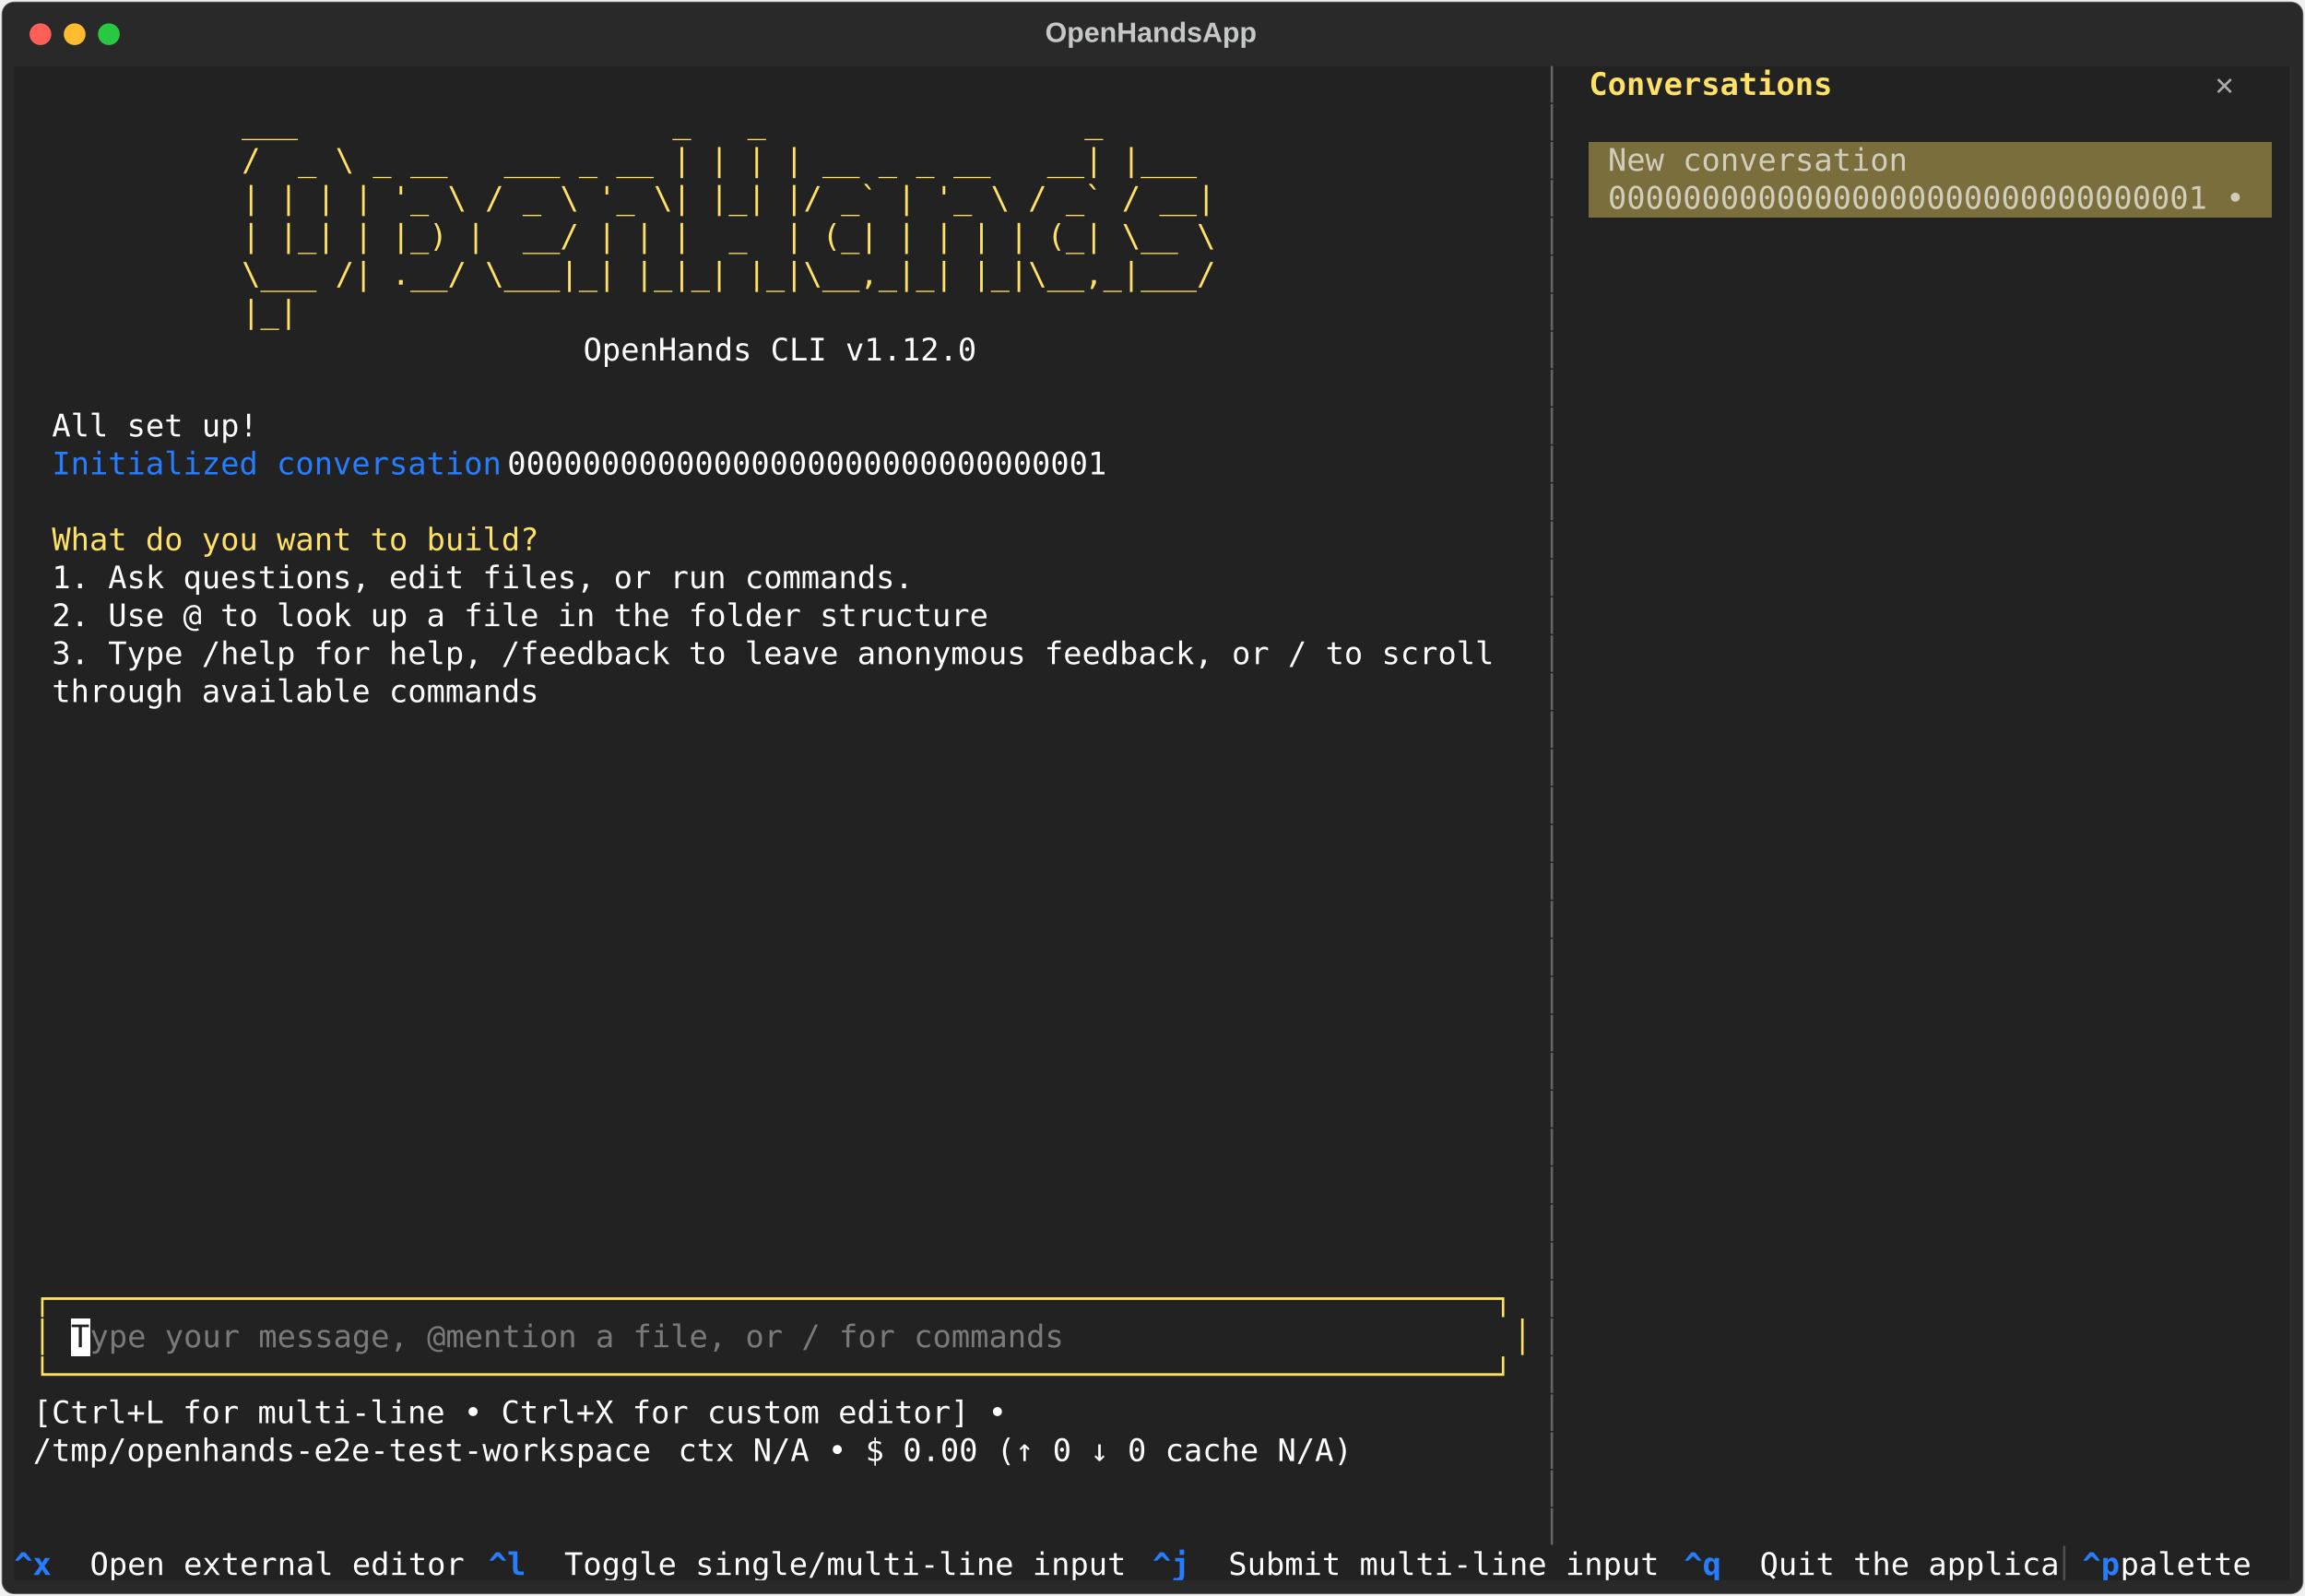
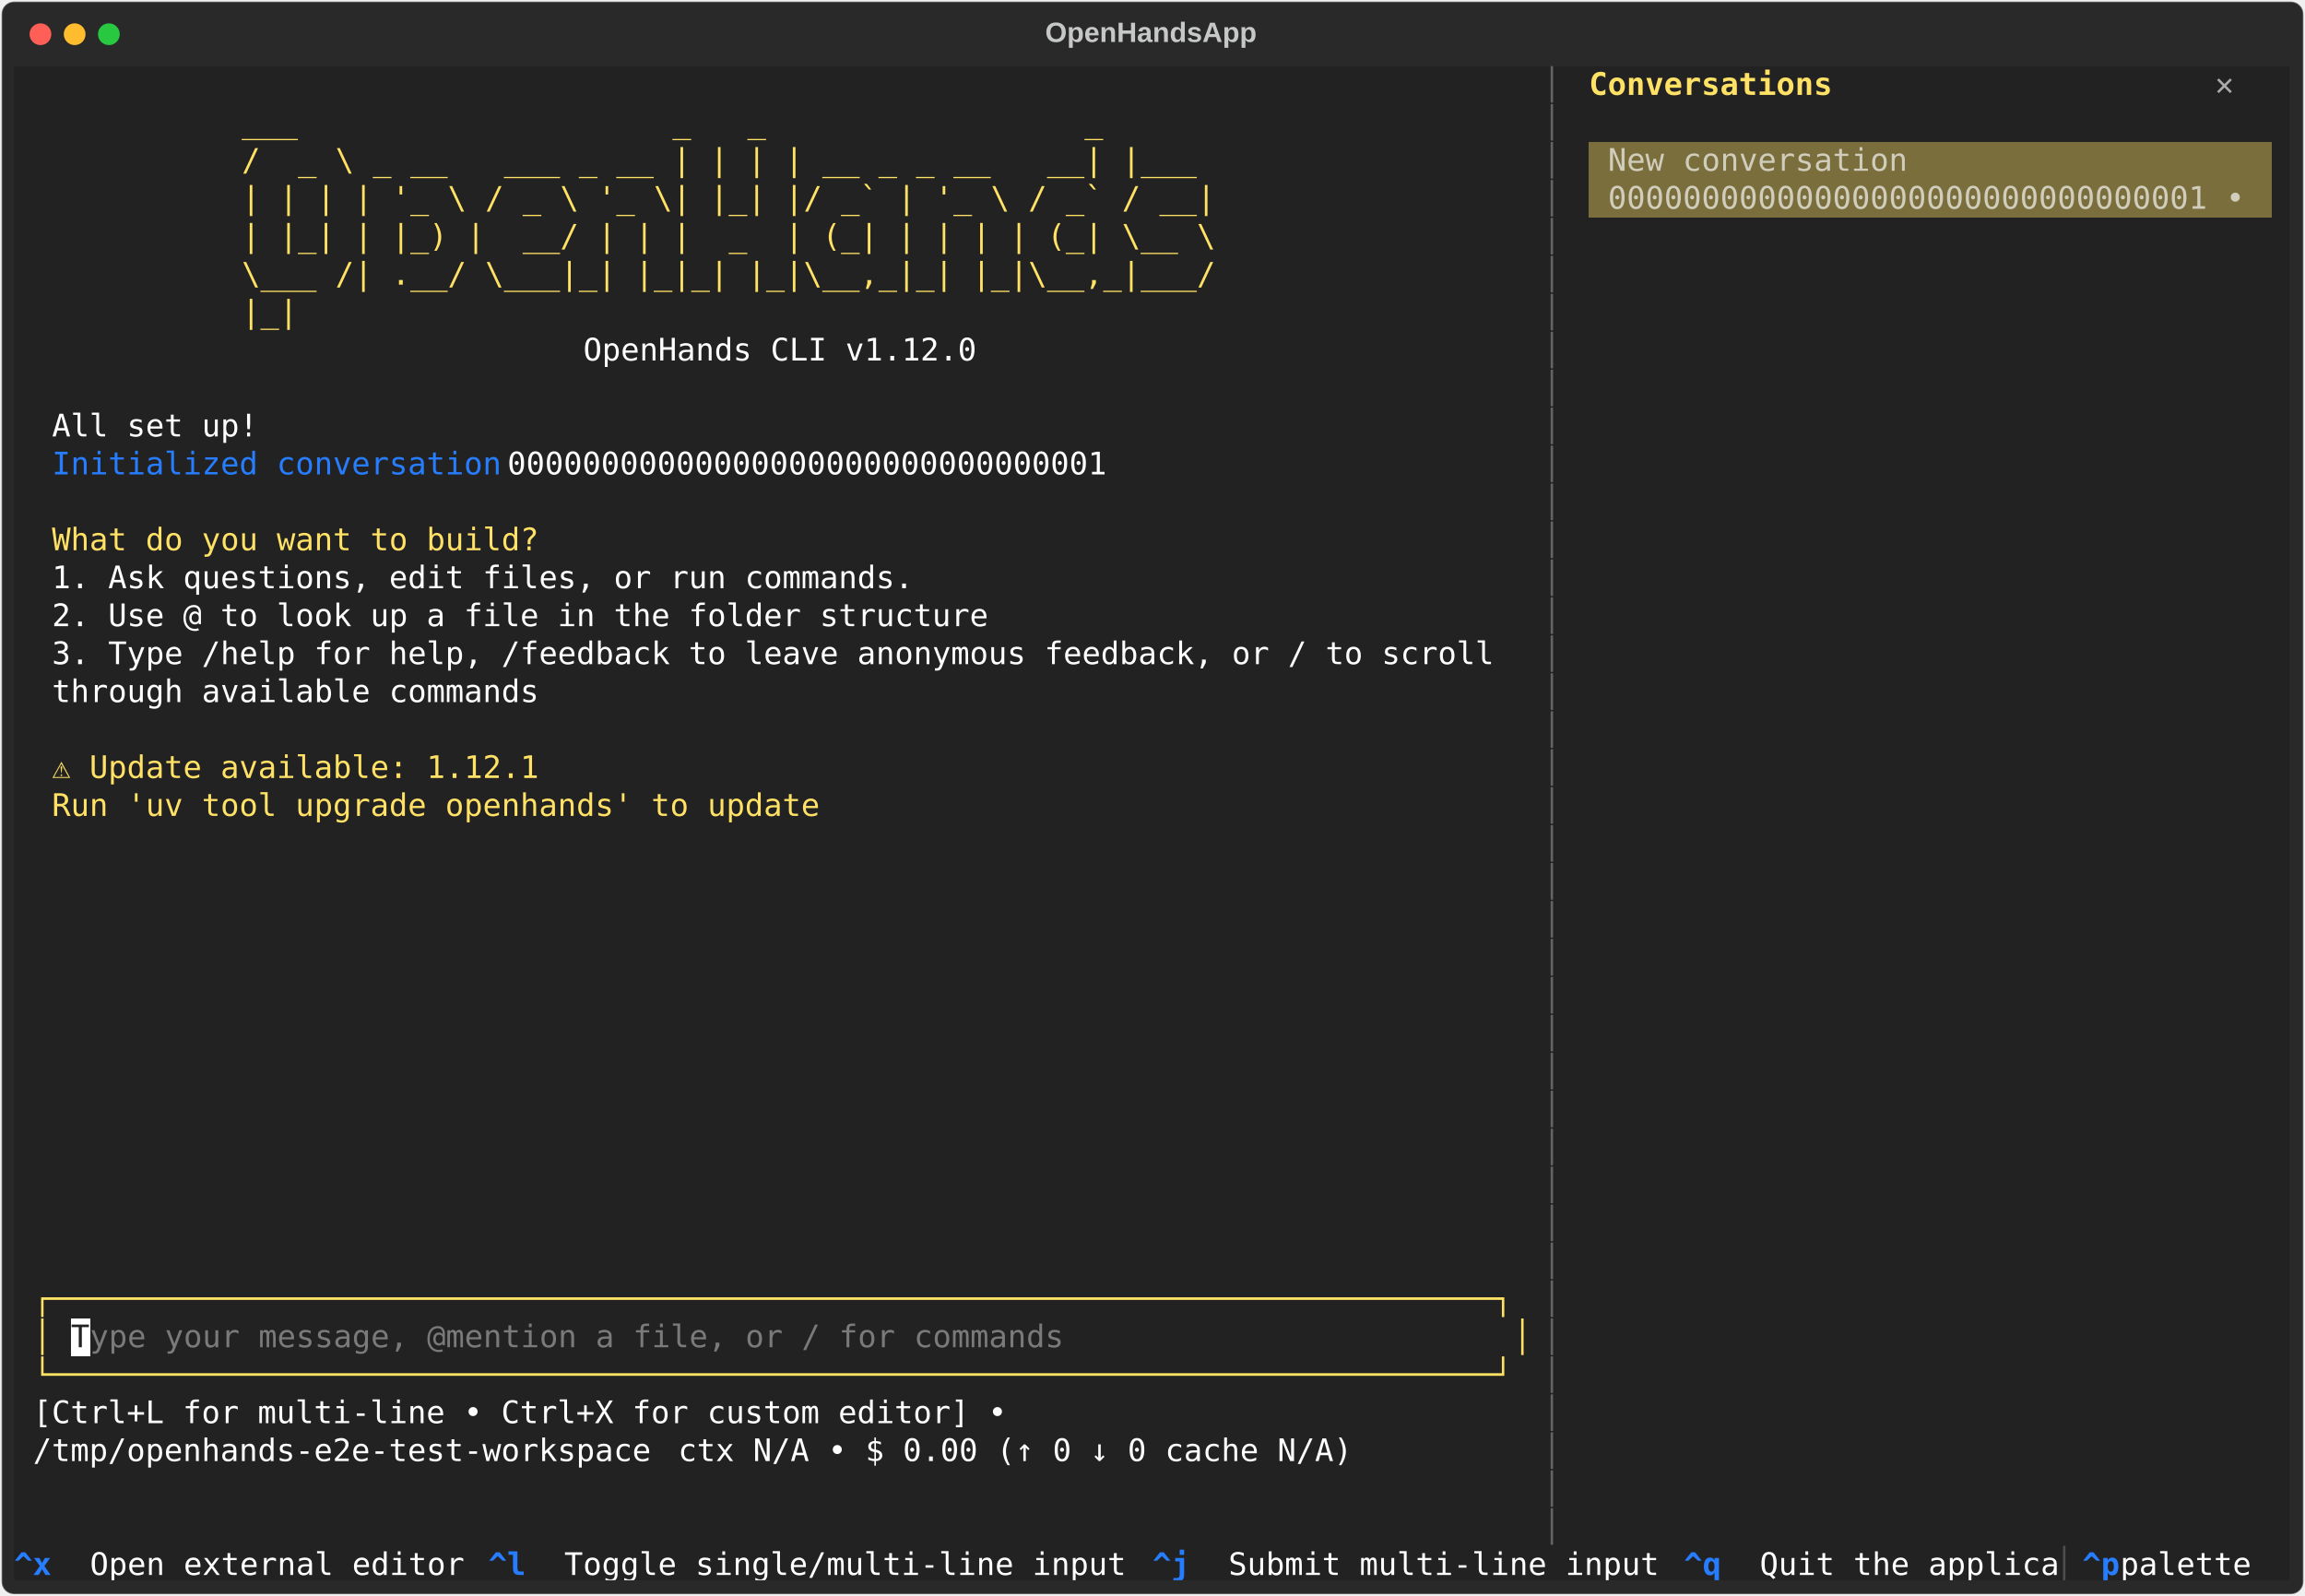
<svg xmlns="http://www.w3.org/2000/svg" class="rich-terminal" viewBox="0 0 1482 1026.0">
  <style>

    @font-face {
        font-family: "Fira Code";
        src: local("FiraCode-Regular"),
                url("https://cdnjs.cloudflare.com/ajax/libs/firacode/6.2.0/woff2/FiraCode-Regular.woff2") format("woff2"),
                url("https://cdnjs.cloudflare.com/ajax/libs/firacode/6.2.0/woff/FiraCode-Regular.woff") format("woff");
        font-style: normal;
        font-weight: 400;
    }
    @font-face {
        font-family: "Fira Code";
        src: local("FiraCode-Bold"),
                url("https://cdnjs.cloudflare.com/ajax/libs/firacode/6.2.0/woff2/FiraCode-Bold.woff2") format("woff2"),
                url("https://cdnjs.cloudflare.com/ajax/libs/firacode/6.2.0/woff/FiraCode-Bold.woff") format("woff");
        font-style: bold;
        font-weight: 700;
    }

    .terminal-matrix {
        font-family: Fira Code, monospace;
        font-size: 20px;
        line-height: 24.4px;
        font-variant-east-asian: full-width;
    }

    .terminal-title {
        font-size: 18px;
        font-weight: bold;
        font-family: arial;
    }

    .terminal-r1 { fill: #c5c8c6 }
.terminal-r2 { fill: #646464 }
.terminal-r3 { fill: #fee165;font-weight: bold }
.terminal-r4 { fill: #aaaaaa;font-weight: bold }
.terminal-r5 { fill: #ffe165 }
.terminal-r6 { fill: #d1cdbc }
.terminal-r7 { fill: #ffffff }
.terminal-r8 { fill: #277dff }
.terminal-r9 { fill: #fee165 }
.terminal-r10 { fill: #222222 }
.terminal-r11 { fill: #7a7a7a }
.terminal-r12 { fill: #277dff;font-weight: bold }
.terminal-r13 { fill: #4e4e4e }
    </style>
  <defs>
    <clipPath id="terminal-clip-terminal">
      <rect x="0" y="0" width="1463.0" height="975.0" />
    </clipPath>
    <clipPath id="terminal-line-0">
      <rect x="0" y="1.5" width="1464" height="24.65" />
    </clipPath>
    <clipPath id="terminal-line-1">
      <rect x="0" y="25.9" width="1464" height="24.65" />
    </clipPath>
    <clipPath id="terminal-line-2">
      <rect x="0" y="50.3" width="1464" height="24.65" />
    </clipPath>
    <clipPath id="terminal-line-3">
      <rect x="0" y="74.7" width="1464" height="24.65" />
    </clipPath>
    <clipPath id="terminal-line-4">
      <rect x="0" y="99.1" width="1464" height="24.65" />
    </clipPath>
    <clipPath id="terminal-line-5">
      <rect x="0" y="123.5" width="1464" height="24.65" />
    </clipPath>
    <clipPath id="terminal-line-6">
      <rect x="0" y="147.9" width="1464" height="24.65" />
    </clipPath>
    <clipPath id="terminal-line-7">
      <rect x="0" y="172.3" width="1464" height="24.65" />
    </clipPath>
    <clipPath id="terminal-line-8">
      <rect x="0" y="196.7" width="1464" height="24.65" />
    </clipPath>
    <clipPath id="terminal-line-9">
      <rect x="0" y="221.1" width="1464" height="24.65" />
    </clipPath>
    <clipPath id="terminal-line-10">
      <rect x="0" y="245.5" width="1464" height="24.65" />
    </clipPath>
    <clipPath id="terminal-line-11">
      <rect x="0" y="269.9" width="1464" height="24.65" />
    </clipPath>
    <clipPath id="terminal-line-12">
      <rect x="0" y="294.3" width="1464" height="24.65" />
    </clipPath>
    <clipPath id="terminal-line-13">
      <rect x="0" y="318.7" width="1464" height="24.65" />
    </clipPath>
    <clipPath id="terminal-line-14">
      <rect x="0" y="343.1" width="1464" height="24.65" />
    </clipPath>
    <clipPath id="terminal-line-15">
      <rect x="0" y="367.5" width="1464" height="24.65" />
    </clipPath>
    <clipPath id="terminal-line-16">
      <rect x="0" y="391.9" width="1464" height="24.65" />
    </clipPath>
    <clipPath id="terminal-line-17">
      <rect x="0" y="416.3" width="1464" height="24.65" />
    </clipPath>
    <clipPath id="terminal-line-18">
      <rect x="0" y="440.7" width="1464" height="24.65" />
    </clipPath>
    <clipPath id="terminal-line-19">
      <rect x="0" y="465.1" width="1464" height="24.65" />
    </clipPath>
    <clipPath id="terminal-line-20">
      <rect x="0" y="489.5" width="1464" height="24.65" />
    </clipPath>
    <clipPath id="terminal-line-21">
      <rect x="0" y="513.9" width="1464" height="24.65" />
    </clipPath>
    <clipPath id="terminal-line-22">
      <rect x="0" y="538.3" width="1464" height="24.65" />
    </clipPath>
    <clipPath id="terminal-line-23">
      <rect x="0" y="562.7" width="1464" height="24.65" />
    </clipPath>
    <clipPath id="terminal-line-24">
      <rect x="0" y="587.1" width="1464" height="24.65" />
    </clipPath>
    <clipPath id="terminal-line-25">
      <rect x="0" y="611.5" width="1464" height="24.65" />
    </clipPath>
    <clipPath id="terminal-line-26">
      <rect x="0" y="635.9" width="1464" height="24.65" />
    </clipPath>
    <clipPath id="terminal-line-27">
      <rect x="0" y="660.3" width="1464" height="24.65" />
    </clipPath>
    <clipPath id="terminal-line-28">
      <rect x="0" y="684.7" width="1464" height="24.65" />
    </clipPath>
    <clipPath id="terminal-line-29">
      <rect x="0" y="709.1" width="1464" height="24.65" />
    </clipPath>
    <clipPath id="terminal-line-30">
      <rect x="0" y="733.5" width="1464" height="24.65" />
    </clipPath>
    <clipPath id="terminal-line-31">
      <rect x="0" y="757.9" width="1464" height="24.65" />
    </clipPath>
    <clipPath id="terminal-line-32">
      <rect x="0" y="782.3" width="1464" height="24.65" />
    </clipPath>
    <clipPath id="terminal-line-33">
      <rect x="0" y="806.7" width="1464" height="24.65" />
    </clipPath>
    <clipPath id="terminal-line-34">
      <rect x="0" y="831.1" width="1464" height="24.65" />
    </clipPath>
    <clipPath id="terminal-line-35">
      <rect x="0" y="855.5" width="1464" height="24.65" />
    </clipPath>
    <clipPath id="terminal-line-36">
      <rect x="0" y="879.9" width="1464" height="24.65" />
    </clipPath>
    <clipPath id="terminal-line-37">
      <rect x="0" y="904.3" width="1464" height="24.65" />
    </clipPath>
    <clipPath id="terminal-line-38">
      <rect x="0" y="928.7" width="1464" height="24.65" />
    </clipPath>
  </defs>
  <rect fill="#292929" stroke="rgba(255,255,255,0.35)" stroke-width="1" x="1" y="1" width="1480" height="1024" rx="8" />
  <text class="terminal-title" fill="#c5c8c6" text-anchor="middle" x="740" y="27">OpenHandsApp</text>
  <g transform="translate(26,22)">
    <circle cx="0" cy="0" r="7" fill="#ff5f57" />
    <circle cx="22" cy="0" r="7" fill="#febc2e" />
    <circle cx="44" cy="0" r="7" fill="#28c840" />
  </g>
  <g transform="translate(9, 41)" clip-path="url(#terminal-clip-terminal)">
    <rect fill="#222222" x="0" y="1.5" width="988.2" height="24.65" shape-rendering="crispEdges" />
    <rect fill="#222222" x="988.2" y="1.5" width="12.2" height="24.65" shape-rendering="crispEdges" />
    <rect fill="#222222" x="1000.4" y="1.5" width="12.2" height="24.65" shape-rendering="crispEdges" />
    <rect fill="#222222" x="1012.6" y="1.5" width="158.6" height="24.65" shape-rendering="crispEdges" />
    <rect fill="#222222" x="1171.2" y="1.5" width="244" height="24.65" shape-rendering="crispEdges" />
    <rect fill="#222222" x="1415.2" y="1.5" width="36.6" height="24.65" shape-rendering="crispEdges" />
    <rect fill="#222222" x="1451.8" y="1.5" width="12.2" height="24.65" shape-rendering="crispEdges" />
    <rect fill="#222222" x="0" y="25.9" width="146.4" height="24.65" shape-rendering="crispEdges" />
    <rect fill="#222222" x="146.4" y="25.9" width="695.4" height="24.65" shape-rendering="crispEdges" />
    <rect fill="#222222" x="841.8" y="25.9" width="146.4" height="24.65" shape-rendering="crispEdges" />
    <rect fill="#222222" x="988.2" y="25.9" width="12.2" height="24.65" shape-rendering="crispEdges" />
    <rect fill="#222222" x="1000.4" y="25.9" width="463.6" height="24.65" shape-rendering="crispEdges" />
    <rect fill="#222222" x="0" y="50.3" width="146.4" height="24.65" shape-rendering="crispEdges" />
    <rect fill="#222222" x="146.4" y="50.3" width="695.4" height="24.65" shape-rendering="crispEdges" />
    <rect fill="#222222" x="841.8" y="50.3" width="146.4" height="24.65" shape-rendering="crispEdges" />
    <rect fill="#222222" x="988.2" y="50.3" width="12.2" height="24.65" shape-rendering="crispEdges" />
    <rect fill="#222222" x="1000.4" y="50.3" width="12.2" height="24.65" shape-rendering="crispEdges" />
    <rect fill="#7a6e3c" x="1012.6" y="50.3" width="12.2" height="24.65" shape-rendering="crispEdges" />
    <rect fill="#7a6e3c" x="1024.8" y="50.3" width="195.2" height="24.65" shape-rendering="crispEdges" />
    <rect fill="#7a6e3c" x="1220" y="50.3" width="231.8" height="24.65" shape-rendering="crispEdges" />
    <rect fill="#222222" x="1451.8" y="50.3" width="12.2" height="24.65" shape-rendering="crispEdges" />
    <rect fill="#222222" x="0" y="74.7" width="146.4" height="24.65" shape-rendering="crispEdges" />
    <rect fill="#222222" x="146.4" y="74.7" width="695.4" height="24.65" shape-rendering="crispEdges" />
    <rect fill="#222222" x="841.8" y="74.7" width="146.4" height="24.65" shape-rendering="crispEdges" />
    <rect fill="#222222" x="988.2" y="74.7" width="12.2" height="24.65" shape-rendering="crispEdges" />
    <rect fill="#222222" x="1000.4" y="74.7" width="12.2" height="24.65" shape-rendering="crispEdges" />
    <rect fill="#7a6e3c" x="1012.6" y="74.7" width="12.2" height="24.65" shape-rendering="crispEdges" />
    <rect fill="#7a6e3c" x="1024.8" y="74.7" width="414.8" height="24.65" shape-rendering="crispEdges" />
    <rect fill="#7a6e3c" x="1439.6" y="74.7" width="12.2" height="24.65" shape-rendering="crispEdges" />
    <rect fill="#222222" x="1451.8" y="74.7" width="12.2" height="24.65" shape-rendering="crispEdges" />
    <rect fill="#222222" x="0" y="99.1" width="146.4" height="24.65" shape-rendering="crispEdges" />
    <rect fill="#222222" x="146.4" y="99.1" width="695.4" height="24.65" shape-rendering="crispEdges" />
    <rect fill="#222222" x="841.8" y="99.1" width="146.4" height="24.65" shape-rendering="crispEdges" />
    <rect fill="#222222" x="988.2" y="99.1" width="12.2" height="24.65" shape-rendering="crispEdges" />
    <rect fill="#222222" x="1000.4" y="99.1" width="463.6" height="24.65" shape-rendering="crispEdges" />
    <rect fill="#222222" x="0" y="123.5" width="146.4" height="24.65" shape-rendering="crispEdges" />
    <rect fill="#222222" x="146.4" y="123.5" width="695.4" height="24.65" shape-rendering="crispEdges" />
    <rect fill="#222222" x="841.8" y="123.5" width="146.4" height="24.65" shape-rendering="crispEdges" />
    <rect fill="#222222" x="988.2" y="123.5" width="12.2" height="24.65" shape-rendering="crispEdges" />
    <rect fill="#222222" x="1000.4" y="123.5" width="463.6" height="24.65" shape-rendering="crispEdges" />
    <rect fill="#222222" x="0" y="147.9" width="146.4" height="24.65" shape-rendering="crispEdges" />
    <rect fill="#222222" x="146.4" y="147.9" width="695.4" height="24.65" shape-rendering="crispEdges" />
    <rect fill="#222222" x="841.8" y="147.9" width="146.4" height="24.65" shape-rendering="crispEdges" />
    <rect fill="#222222" x="988.2" y="147.9" width="12.2" height="24.65" shape-rendering="crispEdges" />
    <rect fill="#222222" x="1000.4" y="147.9" width="463.6" height="24.65" shape-rendering="crispEdges" />
    <rect fill="#222222" x="0" y="172.3" width="366" height="24.65" shape-rendering="crispEdges" />
    <rect fill="#222222" x="366" y="172.3" width="256.2" height="24.65" shape-rendering="crispEdges" />
    <rect fill="#222222" x="622.2" y="172.3" width="366" height="24.65" shape-rendering="crispEdges" />
    <rect fill="#222222" x="988.2" y="172.3" width="12.2" height="24.65" shape-rendering="crispEdges" />
    <rect fill="#222222" x="1000.4" y="172.3" width="463.6" height="24.65" shape-rendering="crispEdges" />
    <rect fill="#222222" x="0" y="196.7" width="988.2" height="24.65" shape-rendering="crispEdges" />
    <rect fill="#222222" x="988.2" y="196.7" width="12.2" height="24.65" shape-rendering="crispEdges" />
    <rect fill="#222222" x="1000.4" y="196.7" width="463.6" height="24.65" shape-rendering="crispEdges" />
    <rect fill="#222222" x="0" y="221.1" width="24.4" height="24.65" shape-rendering="crispEdges" />
    <rect fill="#222222" x="24.4" y="221.1" width="134.2" height="24.65" shape-rendering="crispEdges" />
    <rect fill="#222222" x="158.6" y="221.1" width="829.6" height="24.65" shape-rendering="crispEdges" />
    <rect fill="#222222" x="988.2" y="221.1" width="12.2" height="24.65" shape-rendering="crispEdges" />
    <rect fill="#222222" x="1000.4" y="221.1" width="463.6" height="24.65" shape-rendering="crispEdges" />
    <rect fill="#222222" x="0" y="245.5" width="24.4" height="24.65" shape-rendering="crispEdges" />
    <rect fill="#222222" x="24.4" y="245.5" width="292.8" height="24.65" shape-rendering="crispEdges" />
    <rect fill="#222222" x="317.2" y="245.5" width="402.6" height="24.65" shape-rendering="crispEdges" />
    <rect fill="#222222" x="719.8" y="245.5" width="268.4" height="24.65" shape-rendering="crispEdges" />
    <rect fill="#222222" x="988.2" y="245.5" width="12.2" height="24.65" shape-rendering="crispEdges" />
    <rect fill="#222222" x="1000.4" y="245.5" width="463.6" height="24.65" shape-rendering="crispEdges" />
    <rect fill="#222222" x="0" y="269.9" width="988.2" height="24.65" shape-rendering="crispEdges" />
    <rect fill="#222222" x="988.2" y="269.9" width="12.2" height="24.65" shape-rendering="crispEdges" />
    <rect fill="#222222" x="1000.4" y="269.9" width="463.6" height="24.65" shape-rendering="crispEdges" />
    <rect fill="#222222" x="0" y="294.3" width="24.4" height="24.65" shape-rendering="crispEdges" />
    <rect fill="#222222" x="24.4" y="294.3" width="317.2" height="24.65" shape-rendering="crispEdges" />
    <rect fill="#222222" x="341.6" y="294.3" width="646.6" height="24.65" shape-rendering="crispEdges" />
    <rect fill="#222222" x="988.2" y="294.3" width="12.2" height="24.65" shape-rendering="crispEdges" />
    <rect fill="#222222" x="1000.4" y="294.3" width="463.6" height="24.65" shape-rendering="crispEdges" />
    <rect fill="#222222" x="0" y="318.7" width="24.4" height="24.65" shape-rendering="crispEdges" />
    <rect fill="#222222" x="24.4" y="318.7" width="561.2" height="24.65" shape-rendering="crispEdges" />
    <rect fill="#222222" x="585.6" y="318.7" width="402.6" height="24.65" shape-rendering="crispEdges" />
    <rect fill="#222222" x="988.2" y="318.7" width="12.2" height="24.65" shape-rendering="crispEdges" />
    <rect fill="#222222" x="1000.4" y="318.7" width="463.6" height="24.65" shape-rendering="crispEdges" />
    <rect fill="#222222" x="0" y="343.1" width="24.4" height="24.65" shape-rendering="crispEdges" />
    <rect fill="#222222" x="24.4" y="343.1" width="610" height="24.65" shape-rendering="crispEdges" />
    <rect fill="#222222" x="634.4" y="343.1" width="353.8" height="24.65" shape-rendering="crispEdges" />
    <rect fill="#222222" x="988.2" y="343.1" width="12.2" height="24.65" shape-rendering="crispEdges" />
    <rect fill="#222222" x="1000.4" y="343.1" width="463.6" height="24.65" shape-rendering="crispEdges" />
    <rect fill="#222222" x="0" y="367.5" width="24.4" height="24.65" shape-rendering="crispEdges" />
    <rect fill="#222222" x="24.4" y="367.5" width="939.4" height="24.65" shape-rendering="crispEdges" />
    <rect fill="#222222" x="963.8" y="367.5" width="24.4" height="24.65" shape-rendering="crispEdges" />
    <rect fill="#222222" x="988.2" y="367.5" width="12.2" height="24.65" shape-rendering="crispEdges" />
    <rect fill="#222222" x="1000.4" y="367.5" width="463.6" height="24.65" shape-rendering="crispEdges" />
    <rect fill="#222222" x="0" y="391.9" width="24.4" height="24.65" shape-rendering="crispEdges" />
    <rect fill="#222222" x="24.4" y="391.9" width="317.2" height="24.65" shape-rendering="crispEdges" />
    <rect fill="#222222" x="341.6" y="391.9" width="646.6" height="24.65" shape-rendering="crispEdges" />
    <rect fill="#222222" x="988.2" y="391.9" width="12.2" height="24.65" shape-rendering="crispEdges" />
    <rect fill="#222222" x="1000.4" y="391.9" width="463.6" height="24.65" shape-rendering="crispEdges" />
    <rect fill="#222222" x="0" y="416.3" width="988.2" height="24.65" shape-rendering="crispEdges" />
    <rect fill="#222222" x="988.2" y="416.3" width="12.2" height="24.65" shape-rendering="crispEdges" />
    <rect fill="#222222" x="1000.4" y="416.3" width="463.6" height="24.65" shape-rendering="crispEdges" />
-     <rect fill="#222222" x="0" y="440.7" width="988.2" height="24.65" shape-rendering="crispEdges" />
+     <rect fill="#222222" x="0" y="440.7" width="24.4" height="24.65" shape-rendering="crispEdges" />
+     <rect fill="#222222" x="24.4" y="440.7" width="317.2" height="24.65" shape-rendering="crispEdges" />
+     <rect fill="#222222" x="341.6" y="440.7" width="646.6" height="24.65" shape-rendering="crispEdges" />
    <rect fill="#222222" x="988.2" y="440.7" width="12.2" height="24.65" shape-rendering="crispEdges" />
    <rect fill="#222222" x="1000.4" y="440.7" width="463.6" height="24.65" shape-rendering="crispEdges" />
-     <rect fill="#222222" x="0" y="465.1" width="988.2" height="24.65" shape-rendering="crispEdges" />
+     <rect fill="#222222" x="0" y="465.1" width="24.4" height="24.65" shape-rendering="crispEdges" />
+     <rect fill="#222222" x="24.4" y="465.1" width="500.2" height="24.65" shape-rendering="crispEdges" />
+     <rect fill="#222222" x="524.6" y="465.1" width="463.6" height="24.65" shape-rendering="crispEdges" />
    <rect fill="#222222" x="988.2" y="465.1" width="12.2" height="24.65" shape-rendering="crispEdges" />
    <rect fill="#222222" x="1000.4" y="465.1" width="463.6" height="24.65" shape-rendering="crispEdges" />
    <rect fill="#222222" x="0" y="489.5" width="988.2" height="24.65" shape-rendering="crispEdges" />
    <rect fill="#222222" x="988.2" y="489.5" width="12.2" height="24.65" shape-rendering="crispEdges" />
    <rect fill="#222222" x="1000.4" y="489.5" width="463.6" height="24.65" shape-rendering="crispEdges" />
    <rect fill="#222222" x="0" y="513.9" width="988.2" height="24.65" shape-rendering="crispEdges" />
    <rect fill="#222222" x="988.2" y="513.9" width="12.2" height="24.65" shape-rendering="crispEdges" />
    <rect fill="#222222" x="1000.4" y="513.9" width="463.6" height="24.65" shape-rendering="crispEdges" />
    <rect fill="#222222" x="0" y="538.3" width="988.2" height="24.65" shape-rendering="crispEdges" />
    <rect fill="#222222" x="988.2" y="538.3" width="12.2" height="24.65" shape-rendering="crispEdges" />
    <rect fill="#222222" x="1000.4" y="538.3" width="463.6" height="24.65" shape-rendering="crispEdges" />
    <rect fill="#222222" x="0" y="562.7" width="988.2" height="24.65" shape-rendering="crispEdges" />
    <rect fill="#222222" x="988.2" y="562.7" width="12.2" height="24.65" shape-rendering="crispEdges" />
    <rect fill="#222222" x="1000.4" y="562.7" width="463.6" height="24.65" shape-rendering="crispEdges" />
    <rect fill="#222222" x="0" y="587.1" width="988.2" height="24.65" shape-rendering="crispEdges" />
    <rect fill="#222222" x="988.2" y="587.1" width="12.2" height="24.65" shape-rendering="crispEdges" />
    <rect fill="#222222" x="1000.4" y="587.1" width="463.6" height="24.65" shape-rendering="crispEdges" />
    <rect fill="#222222" x="0" y="611.5" width="988.2" height="24.65" shape-rendering="crispEdges" />
    <rect fill="#222222" x="988.2" y="611.5" width="12.2" height="24.65" shape-rendering="crispEdges" />
    <rect fill="#222222" x="1000.4" y="611.5" width="463.6" height="24.65" shape-rendering="crispEdges" />
    <rect fill="#222222" x="0" y="635.9" width="988.2" height="24.65" shape-rendering="crispEdges" />
    <rect fill="#222222" x="988.2" y="635.9" width="12.2" height="24.65" shape-rendering="crispEdges" />
    <rect fill="#222222" x="1000.4" y="635.9" width="463.6" height="24.65" shape-rendering="crispEdges" />
    <rect fill="#222222" x="0" y="660.3" width="988.2" height="24.65" shape-rendering="crispEdges" />
    <rect fill="#222222" x="988.2" y="660.3" width="12.2" height="24.65" shape-rendering="crispEdges" />
    <rect fill="#222222" x="1000.4" y="660.3" width="463.6" height="24.65" shape-rendering="crispEdges" />
    <rect fill="#222222" x="0" y="684.7" width="988.2" height="24.65" shape-rendering="crispEdges" />
    <rect fill="#222222" x="988.2" y="684.7" width="12.2" height="24.65" shape-rendering="crispEdges" />
    <rect fill="#222222" x="1000.4" y="684.7" width="463.6" height="24.65" shape-rendering="crispEdges" />
    <rect fill="#222222" x="0" y="709.1" width="988.2" height="24.65" shape-rendering="crispEdges" />
    <rect fill="#222222" x="988.2" y="709.1" width="12.2" height="24.65" shape-rendering="crispEdges" />
    <rect fill="#222222" x="1000.4" y="709.1" width="463.6" height="24.65" shape-rendering="crispEdges" />
    <rect fill="#222222" x="0" y="733.5" width="988.2" height="24.65" shape-rendering="crispEdges" />
    <rect fill="#222222" x="988.2" y="733.5" width="12.2" height="24.65" shape-rendering="crispEdges" />
    <rect fill="#222222" x="1000.4" y="733.5" width="463.6" height="24.65" shape-rendering="crispEdges" />
    <rect fill="#222222" x="0" y="757.9" width="12.2" height="24.65" shape-rendering="crispEdges" />
    <rect fill="#222222" x="12.2" y="757.9" width="12.2" height="24.65" shape-rendering="crispEdges" />
    <rect fill="#222222" x="24.4" y="757.9" width="963.8" height="24.65" shape-rendering="crispEdges" />
    <rect fill="#222222" x="988.2" y="757.9" width="12.2" height="24.65" shape-rendering="crispEdges" />
    <rect fill="#222222" x="1000.4" y="757.9" width="463.6" height="24.65" shape-rendering="crispEdges" />
    <rect fill="#222222" x="0" y="782.3" width="12.2" height="24.65" shape-rendering="crispEdges" />
    <rect fill="#222222" x="12.2" y="782.3" width="963.8" height="24.65" shape-rendering="crispEdges" />
    <rect fill="#222222" x="976" y="782.3" width="12.2" height="24.65" shape-rendering="crispEdges" />
    <rect fill="#222222" x="988.2" y="782.3" width="12.2" height="24.65" shape-rendering="crispEdges" />
    <rect fill="#222222" x="1000.4" y="782.3" width="463.6" height="24.65" shape-rendering="crispEdges" />
    <rect fill="#222222" x="0" y="806.7" width="12.2" height="24.65" shape-rendering="crispEdges" />
    <rect fill="#222222" x="12.2" y="806.7" width="12.2" height="24.65" shape-rendering="crispEdges" />
    <rect fill="#222222" x="24.4" y="806.7" width="12.2" height="24.65" shape-rendering="crispEdges" />
    <rect fill="#ffffff" x="36.6" y="806.7" width="12.2" height="24.65" shape-rendering="crispEdges" />
    <rect fill="#222222" x="48.8" y="806.7" width="634.4" height="24.65" shape-rendering="crispEdges" />
    <rect fill="#222222" x="683.2" y="806.7" width="280.6" height="24.65" shape-rendering="crispEdges" />
    <rect fill="#222222" x="963.8" y="806.7" width="12.2" height="24.65" shape-rendering="crispEdges" />
    <rect fill="#222222" x="976" y="806.7" width="12.2" height="24.65" shape-rendering="crispEdges" />
    <rect fill="#222222" x="988.2" y="806.7" width="12.2" height="24.65" shape-rendering="crispEdges" />
    <rect fill="#222222" x="1000.4" y="806.7" width="463.6" height="24.65" shape-rendering="crispEdges" />
    <rect fill="#222222" x="0" y="831.1" width="12.2" height="24.65" shape-rendering="crispEdges" />
    <rect fill="#222222" x="12.2" y="831.1" width="963.8" height="24.65" shape-rendering="crispEdges" />
    <rect fill="#222222" x="976" y="831.1" width="12.2" height="24.65" shape-rendering="crispEdges" />
    <rect fill="#222222" x="988.2" y="831.1" width="12.2" height="24.65" shape-rendering="crispEdges" />
    <rect fill="#222222" x="1000.4" y="831.1" width="463.6" height="24.65" shape-rendering="crispEdges" />
    <rect fill="#222222" x="0" y="855.5" width="12.2" height="24.65" shape-rendering="crispEdges" />
    <rect fill="#222222" x="12.2" y="855.5" width="634.4" height="24.65" shape-rendering="crispEdges" />
    <rect fill="#222222" x="646.6" y="855.5" width="341.6" height="24.65" shape-rendering="crispEdges" />
    <rect fill="#222222" x="988.2" y="855.5" width="12.2" height="24.65" shape-rendering="crispEdges" />
    <rect fill="#222222" x="1000.4" y="855.5" width="463.6" height="24.65" shape-rendering="crispEdges" />
    <rect fill="#222222" x="0" y="879.9" width="12.2" height="24.65" shape-rendering="crispEdges" />
    <rect fill="#222222" x="12.2" y="879.9" width="414.8" height="24.65" shape-rendering="crispEdges" />
    <rect fill="#222222" x="427" y="879.9" width="439.2" height="24.65" shape-rendering="crispEdges" />
    <rect fill="#222222" x="866.2" y="879.9" width="122" height="24.65" shape-rendering="crispEdges" />
    <rect fill="#222222" x="988.2" y="879.9" width="12.2" height="24.65" shape-rendering="crispEdges" />
    <rect fill="#222222" x="1000.4" y="879.9" width="463.6" height="24.65" shape-rendering="crispEdges" />
    <rect fill="#222222" x="0" y="904.3" width="988.2" height="24.65" shape-rendering="crispEdges" />
    <rect fill="#222222" x="988.2" y="904.3" width="12.2" height="24.65" shape-rendering="crispEdges" />
    <rect fill="#222222" x="1000.4" y="904.3" width="463.6" height="24.65" shape-rendering="crispEdges" />
    <rect fill="#222222" x="0" y="928.7" width="988.2" height="24.65" shape-rendering="crispEdges" />
    <rect fill="#222222" x="988.2" y="928.7" width="12.2" height="24.65" shape-rendering="crispEdges" />
    <rect fill="#222222" x="1000.4" y="928.7" width="463.6" height="24.65" shape-rendering="crispEdges" />
    <rect fill="#222222" x="0" y="953.1" width="48.8" height="24.65" shape-rendering="crispEdges" />
    <rect fill="#222222" x="48.8" y="953.1" width="256.2" height="24.65" shape-rendering="crispEdges" />
    <rect fill="#222222" x="305" y="953.1" width="48.8" height="24.65" shape-rendering="crispEdges" />
    <rect fill="#222222" x="353.8" y="953.1" width="378.2" height="24.65" shape-rendering="crispEdges" />
    <rect fill="#222222" x="732" y="953.1" width="48.8" height="24.65" shape-rendering="crispEdges" />
    <rect fill="#222222" x="780.8" y="953.1" width="292.8" height="24.65" shape-rendering="crispEdges" />
    <rect fill="#222222" x="1073.6" y="953.1" width="48.8" height="24.65" shape-rendering="crispEdges" />
    <rect fill="#222222" x="1122.4" y="953.1" width="195.2" height="24.65" shape-rendering="crispEdges" />
    <rect fill="#222222" x="1317.6" y="953.1" width="12.2" height="24.65" shape-rendering="crispEdges" />
    <rect fill="#222222" x="1329.8" y="953.1" width="24.4" height="24.65" shape-rendering="crispEdges" />
    <rect fill="#222222" x="1354.2" y="953.1" width="97.6" height="24.65" shape-rendering="crispEdges" />
    <rect fill="#222222" x="1451.8" y="953.1" width="12.2" height="24.65" shape-rendering="crispEdges" />
    <g class="terminal-matrix">
      <text class="terminal-r2" x="988.2" y="20" textLength="12.2" clip-path="url(#terminal-line-0)">▏</text>
      <text class="terminal-r3" x="1012.6" y="20" textLength="158.6" clip-path="url(#terminal-line-0)">Conversations</text>
      <text class="terminal-r4" x="1415.2" y="20" textLength="36.6" clip-path="url(#terminal-line-0)"> ✕ </text>
      <text class="terminal-r1" x="1464" y="20" textLength="12.2" clip-path="url(#terminal-line-0)">
</text>
      <text class="terminal-r5" x="146.4" y="44.4" textLength="695.4" clip-path="url(#terminal-line-1)">     ___                    _   _                 _      </text>
      <text class="terminal-r2" x="988.2" y="44.4" textLength="12.2" clip-path="url(#terminal-line-1)">▏</text>
      <text class="terminal-r1" x="1464" y="44.4" textLength="12.2" clip-path="url(#terminal-line-1)">
</text>
      <text class="terminal-r5" x="146.4" y="68.8" textLength="695.4" clip-path="url(#terminal-line-2)">    /  _ \ _ __   ___ _ __ | | | | __ _ _ __   __| |___  </text>
      <text class="terminal-r2" x="988.2" y="68.8" textLength="12.2" clip-path="url(#terminal-line-2)">▏</text>
      <text class="terminal-r6" x="1024.8" y="68.8" textLength="195.2" clip-path="url(#terminal-line-2)">New conversation</text>
      <text class="terminal-r1" x="1464" y="68.8" textLength="12.2" clip-path="url(#terminal-line-2)">
</text>
      <text class="terminal-r5" x="146.4" y="93.2" textLength="695.4" clip-path="url(#terminal-line-3)">    | | | | '_ \ / _ \ '_ \| |_| |/ _` | '_ \ / _` / __| </text>
      <text class="terminal-r2" x="988.2" y="93.2" textLength="12.2" clip-path="url(#terminal-line-3)">▏</text>
      <text class="terminal-r6" x="1024.8" y="93.2" textLength="414.8" clip-path="url(#terminal-line-3)">00000000000000000000000000000001 •</text>
      <text class="terminal-r1" x="1464" y="93.2" textLength="12.2" clip-path="url(#terminal-line-3)">
</text>
      <text class="terminal-r5" x="146.4" y="117.6" textLength="695.4" clip-path="url(#terminal-line-4)">    | |_| | |_) |  __/ | | |  _  | (_| | | | | (_| \__ \ </text>
      <text class="terminal-r2" x="988.2" y="117.6" textLength="12.2" clip-path="url(#terminal-line-4)">▏</text>
      <text class="terminal-r1" x="1464" y="117.6" textLength="12.2" clip-path="url(#terminal-line-4)">
</text>
      <text class="terminal-r5" x="146.4" y="142" textLength="695.4" clip-path="url(#terminal-line-5)">    \___ /| .__/ \___|_| |_|_| |_|\__,_|_| |_|\__,_|___/ </text>
      <text class="terminal-r2" x="988.2" y="142" textLength="12.2" clip-path="url(#terminal-line-5)">▏</text>
      <text class="terminal-r1" x="1464" y="142" textLength="12.2" clip-path="url(#terminal-line-5)">
</text>
      <text class="terminal-r5" x="146.4" y="166.4" textLength="695.4" clip-path="url(#terminal-line-6)">          |_|                                            </text>
      <text class="terminal-r2" x="988.2" y="166.4" textLength="12.2" clip-path="url(#terminal-line-6)">▏</text>
      <text class="terminal-r1" x="1464" y="166.4" textLength="12.2" clip-path="url(#terminal-line-6)">
</text>
      <text class="terminal-r7" x="366" y="190.8" textLength="256.2" clip-path="url(#terminal-line-7)">OpenHands CLI v1.12.0</text>
      <text class="terminal-r2" x="988.2" y="190.8" textLength="12.2" clip-path="url(#terminal-line-7)">▏</text>
      <text class="terminal-r1" x="1464" y="190.8" textLength="12.2" clip-path="url(#terminal-line-7)">
</text>
      <text class="terminal-r2" x="988.2" y="215.2" textLength="12.2" clip-path="url(#terminal-line-8)">▏</text>
      <text class="terminal-r1" x="1464" y="215.2" textLength="12.2" clip-path="url(#terminal-line-8)">
</text>
      <text class="terminal-r7" x="24.4" y="239.6" textLength="134.2" clip-path="url(#terminal-line-9)">All set up!</text>
      <text class="terminal-r2" x="988.2" y="239.6" textLength="12.2" clip-path="url(#terminal-line-9)">▏</text>
      <text class="terminal-r1" x="1464" y="239.6" textLength="12.2" clip-path="url(#terminal-line-9)">
</text>
      <text class="terminal-r8" x="24.4" y="264" textLength="292.8" clip-path="url(#terminal-line-10)">Initialized conversation</text>
      <text class="terminal-r7" x="317.2" y="264" textLength="402.6" clip-path="url(#terminal-line-10)"> 00000000000000000000000000000001</text>
      <text class="terminal-r2" x="988.2" y="264" textLength="12.2" clip-path="url(#terminal-line-10)">▏</text>
      <text class="terminal-r1" x="1464" y="264" textLength="12.2" clip-path="url(#terminal-line-10)">
</text>
      <text class="terminal-r2" x="988.2" y="288.4" textLength="12.2" clip-path="url(#terminal-line-11)">▏</text>
      <text class="terminal-r1" x="1464" y="288.4" textLength="12.2" clip-path="url(#terminal-line-11)">
</text>
      <text class="terminal-r5" x="24.4" y="312.8" textLength="317.2" clip-path="url(#terminal-line-12)">What do you want to build?</text>
      <text class="terminal-r2" x="988.2" y="312.8" textLength="12.2" clip-path="url(#terminal-line-12)">▏</text>
      <text class="terminal-r1" x="1464" y="312.8" textLength="12.2" clip-path="url(#terminal-line-12)">
</text>
      <text class="terminal-r7" x="24.4" y="337.2" textLength="561.2" clip-path="url(#terminal-line-13)">1. Ask questions, edit files, or run commands.</text>
      <text class="terminal-r2" x="988.2" y="337.2" textLength="12.2" clip-path="url(#terminal-line-13)">▏</text>
      <text class="terminal-r1" x="1464" y="337.2" textLength="12.2" clip-path="url(#terminal-line-13)">
</text>
      <text class="terminal-r7" x="24.4" y="361.6" textLength="610" clip-path="url(#terminal-line-14)">2. Use @ to look up a file in the folder structure</text>
      <text class="terminal-r2" x="988.2" y="361.6" textLength="12.2" clip-path="url(#terminal-line-14)">▏</text>
      <text class="terminal-r1" x="1464" y="361.6" textLength="12.2" clip-path="url(#terminal-line-14)">
</text>
      <text class="terminal-r7" x="24.4" y="386" textLength="939.4" clip-path="url(#terminal-line-15)">3. Type /help for help, /feedback to leave anonymous feedback, or / to scroll</text>
      <text class="terminal-r2" x="988.2" y="386" textLength="12.2" clip-path="url(#terminal-line-15)">▏</text>
      <text class="terminal-r1" x="1464" y="386" textLength="12.2" clip-path="url(#terminal-line-15)">
</text>
      <text class="terminal-r7" x="24.4" y="410.4" textLength="317.2" clip-path="url(#terminal-line-16)">through available commands</text>
      <text class="terminal-r2" x="988.2" y="410.4" textLength="12.2" clip-path="url(#terminal-line-16)">▏</text>
      <text class="terminal-r1" x="1464" y="410.4" textLength="12.2" clip-path="url(#terminal-line-16)">
</text>
      <text class="terminal-r2" x="988.2" y="434.8" textLength="12.2" clip-path="url(#terminal-line-17)">▏</text>
      <text class="terminal-r1" x="1464" y="434.8" textLength="12.2" clip-path="url(#terminal-line-17)">
</text>
+       <text class="terminal-r5" x="24.4" y="459.2" textLength="317.2" clip-path="url(#terminal-line-18)">⚠ Update available: 1.12.1</text>
      <text class="terminal-r2" x="988.2" y="459.2" textLength="12.2" clip-path="url(#terminal-line-18)">▏</text>
      <text class="terminal-r1" x="1464" y="459.2" textLength="12.2" clip-path="url(#terminal-line-18)">
</text>
+       <text class="terminal-r9" x="24.4" y="483.6" textLength="500.2" clip-path="url(#terminal-line-19)">Run 'uv tool upgrade openhands' to update</text>
      <text class="terminal-r2" x="988.2" y="483.6" textLength="12.2" clip-path="url(#terminal-line-19)">▏</text>
      <text class="terminal-r1" x="1464" y="483.6" textLength="12.2" clip-path="url(#terminal-line-19)">
</text>
      <text class="terminal-r2" x="988.2" y="508" textLength="12.2" clip-path="url(#terminal-line-20)">▏</text>
      <text class="terminal-r1" x="1464" y="508" textLength="12.2" clip-path="url(#terminal-line-20)">
</text>
      <text class="terminal-r2" x="988.2" y="532.4" textLength="12.2" clip-path="url(#terminal-line-21)">▏</text>
      <text class="terminal-r1" x="1464" y="532.4" textLength="12.2" clip-path="url(#terminal-line-21)">
</text>
      <text class="terminal-r2" x="988.2" y="556.8" textLength="12.2" clip-path="url(#terminal-line-22)">▏</text>
      <text class="terminal-r1" x="1464" y="556.8" textLength="12.2" clip-path="url(#terminal-line-22)">
</text>
      <text class="terminal-r2" x="988.2" y="581.2" textLength="12.2" clip-path="url(#terminal-line-23)">▏</text>
      <text class="terminal-r1" x="1464" y="581.2" textLength="12.2" clip-path="url(#terminal-line-23)">
</text>
      <text class="terminal-r2" x="988.2" y="605.6" textLength="12.2" clip-path="url(#terminal-line-24)">▏</text>
      <text class="terminal-r1" x="1464" y="605.6" textLength="12.2" clip-path="url(#terminal-line-24)">
</text>
      <text class="terminal-r2" x="988.2" y="630" textLength="12.2" clip-path="url(#terminal-line-25)">▏</text>
      <text class="terminal-r1" x="1464" y="630" textLength="12.2" clip-path="url(#terminal-line-25)">
</text>
      <text class="terminal-r2" x="988.2" y="654.4" textLength="12.2" clip-path="url(#terminal-line-26)">▏</text>
      <text class="terminal-r1" x="1464" y="654.4" textLength="12.2" clip-path="url(#terminal-line-26)">
</text>
      <text class="terminal-r2" x="988.2" y="678.8" textLength="12.2" clip-path="url(#terminal-line-27)">▏</text>
      <text class="terminal-r1" x="1464" y="678.8" textLength="12.2" clip-path="url(#terminal-line-27)">
</text>
      <text class="terminal-r2" x="988.2" y="703.2" textLength="12.2" clip-path="url(#terminal-line-28)">▏</text>
      <text class="terminal-r1" x="1464" y="703.2" textLength="12.2" clip-path="url(#terminal-line-28)">
</text>
      <text class="terminal-r2" x="988.2" y="727.6" textLength="12.2" clip-path="url(#terminal-line-29)">▏</text>
      <text class="terminal-r1" x="1464" y="727.6" textLength="12.2" clip-path="url(#terminal-line-29)">
</text>
      <text class="terminal-r2" x="988.2" y="752" textLength="12.2" clip-path="url(#terminal-line-30)">▏</text>
      <text class="terminal-r1" x="1464" y="752" textLength="12.2" clip-path="url(#terminal-line-30)">
</text>
      <text class="terminal-r2" x="988.2" y="776.4" textLength="12.2" clip-path="url(#terminal-line-31)">▏</text>
      <text class="terminal-r1" x="1464" y="776.4" textLength="12.2" clip-path="url(#terminal-line-31)">
</text>
      <text class="terminal-r9" x="12.2" y="800.8" textLength="963.8" clip-path="url(#terminal-line-32)">┌─────────────────────────────────────────────────────────────────────────────┐</text>
      <text class="terminal-r2" x="988.2" y="800.8" textLength="12.2" clip-path="url(#terminal-line-32)">▏</text>
      <text class="terminal-r1" x="1464" y="800.8" textLength="12.2" clip-path="url(#terminal-line-32)">
</text>
      <text class="terminal-r9" x="12.2" y="825.2" textLength="12.2" clip-path="url(#terminal-line-33)">│</text>
      <text class="terminal-r10" x="36.6" y="825.2" textLength="12.2" clip-path="url(#terminal-line-33)">T</text>
      <text class="terminal-r11" x="48.8" y="825.2" textLength="634.4" clip-path="url(#terminal-line-33)">ype your message, @mention a file, or / for commands</text>
      <text class="terminal-r9" x="963.8" y="825.2" textLength="12.2" clip-path="url(#terminal-line-33)">│</text>
      <text class="terminal-r2" x="988.2" y="825.2" textLength="12.2" clip-path="url(#terminal-line-33)">▏</text>
      <text class="terminal-r1" x="1464" y="825.2" textLength="12.2" clip-path="url(#terminal-line-33)">
</text>
      <text class="terminal-r9" x="12.2" y="849.6" textLength="963.8" clip-path="url(#terminal-line-34)">└─────────────────────────────────────────────────────────────────────────────┘</text>
      <text class="terminal-r2" x="988.2" y="849.6" textLength="12.2" clip-path="url(#terminal-line-34)">▏</text>
      <text class="terminal-r1" x="1464" y="849.6" textLength="12.2" clip-path="url(#terminal-line-34)">
</text>
      <text class="terminal-r7" x="12.2" y="874" textLength="634.4" clip-path="url(#terminal-line-35)">[Ctrl+L for multi-line • Ctrl+X for custom editor] •</text>
      <text class="terminal-r2" x="988.2" y="874" textLength="12.2" clip-path="url(#terminal-line-35)">▏</text>
      <text class="terminal-r1" x="1464" y="874" textLength="12.2" clip-path="url(#terminal-line-35)">
</text>
      <text class="terminal-r7" x="12.2" y="898.4" textLength="414.8" clip-path="url(#terminal-line-36)">/tmp/openhands-e2e-test-workspace </text>
      <text class="terminal-r7" x="427" y="898.4" textLength="439.2" clip-path="url(#terminal-line-36)">ctx N/A • $ 0.00 (↑ 0 ↓ 0 cache N/A)</text>
      <text class="terminal-r2" x="988.2" y="898.4" textLength="12.2" clip-path="url(#terminal-line-36)">▏</text>
      <text class="terminal-r1" x="1464" y="898.4" textLength="12.2" clip-path="url(#terminal-line-36)">
</text>
      <text class="terminal-r2" x="988.2" y="922.8" textLength="12.2" clip-path="url(#terminal-line-37)">▏</text>
      <text class="terminal-r1" x="1464" y="922.8" textLength="12.2" clip-path="url(#terminal-line-37)">
</text>
      <text class="terminal-r2" x="988.2" y="947.2" textLength="12.2" clip-path="url(#terminal-line-38)">▏</text>
      <text class="terminal-r1" x="1464" y="947.2" textLength="12.2" clip-path="url(#terminal-line-38)">
</text>
      <text class="terminal-r12" x="0" y="971.6" textLength="48.8" clip-path="url(#terminal-line-39)"> ^x </text>
      <text class="terminal-r7" x="48.8" y="971.6" textLength="256.2" clip-path="url(#terminal-line-39)">Open external editor </text>
      <text class="terminal-r12" x="305" y="971.6" textLength="48.8" clip-path="url(#terminal-line-39)"> ^l </text>
      <text class="terminal-r7" x="353.8" y="971.6" textLength="378.2" clip-path="url(#terminal-line-39)">Toggle single/multi-line input </text>
      <text class="terminal-r12" x="732" y="971.6" textLength="48.8" clip-path="url(#terminal-line-39)"> ^j </text>
      <text class="terminal-r7" x="780.8" y="971.6" textLength="292.8" clip-path="url(#terminal-line-39)">Submit multi-line input </text>
      <text class="terminal-r12" x="1073.6" y="971.6" textLength="48.8" clip-path="url(#terminal-line-39)"> ^q </text>
      <text class="terminal-r7" x="1122.4" y="971.6" textLength="195.2" clip-path="url(#terminal-line-39)">Quit the applica</text>
      <text class="terminal-r13" x="1317.6" y="971.6" textLength="12.2" clip-path="url(#terminal-line-39)">▏</text>
      <text class="terminal-r12" x="1329.8" y="971.6" textLength="24.4" clip-path="url(#terminal-line-39)">^p</text>
      <text class="terminal-r7" x="1354.2" y="971.6" textLength="97.6" clip-path="url(#terminal-line-39)"> palette</text>
    </g>
  </g>
</svg>
